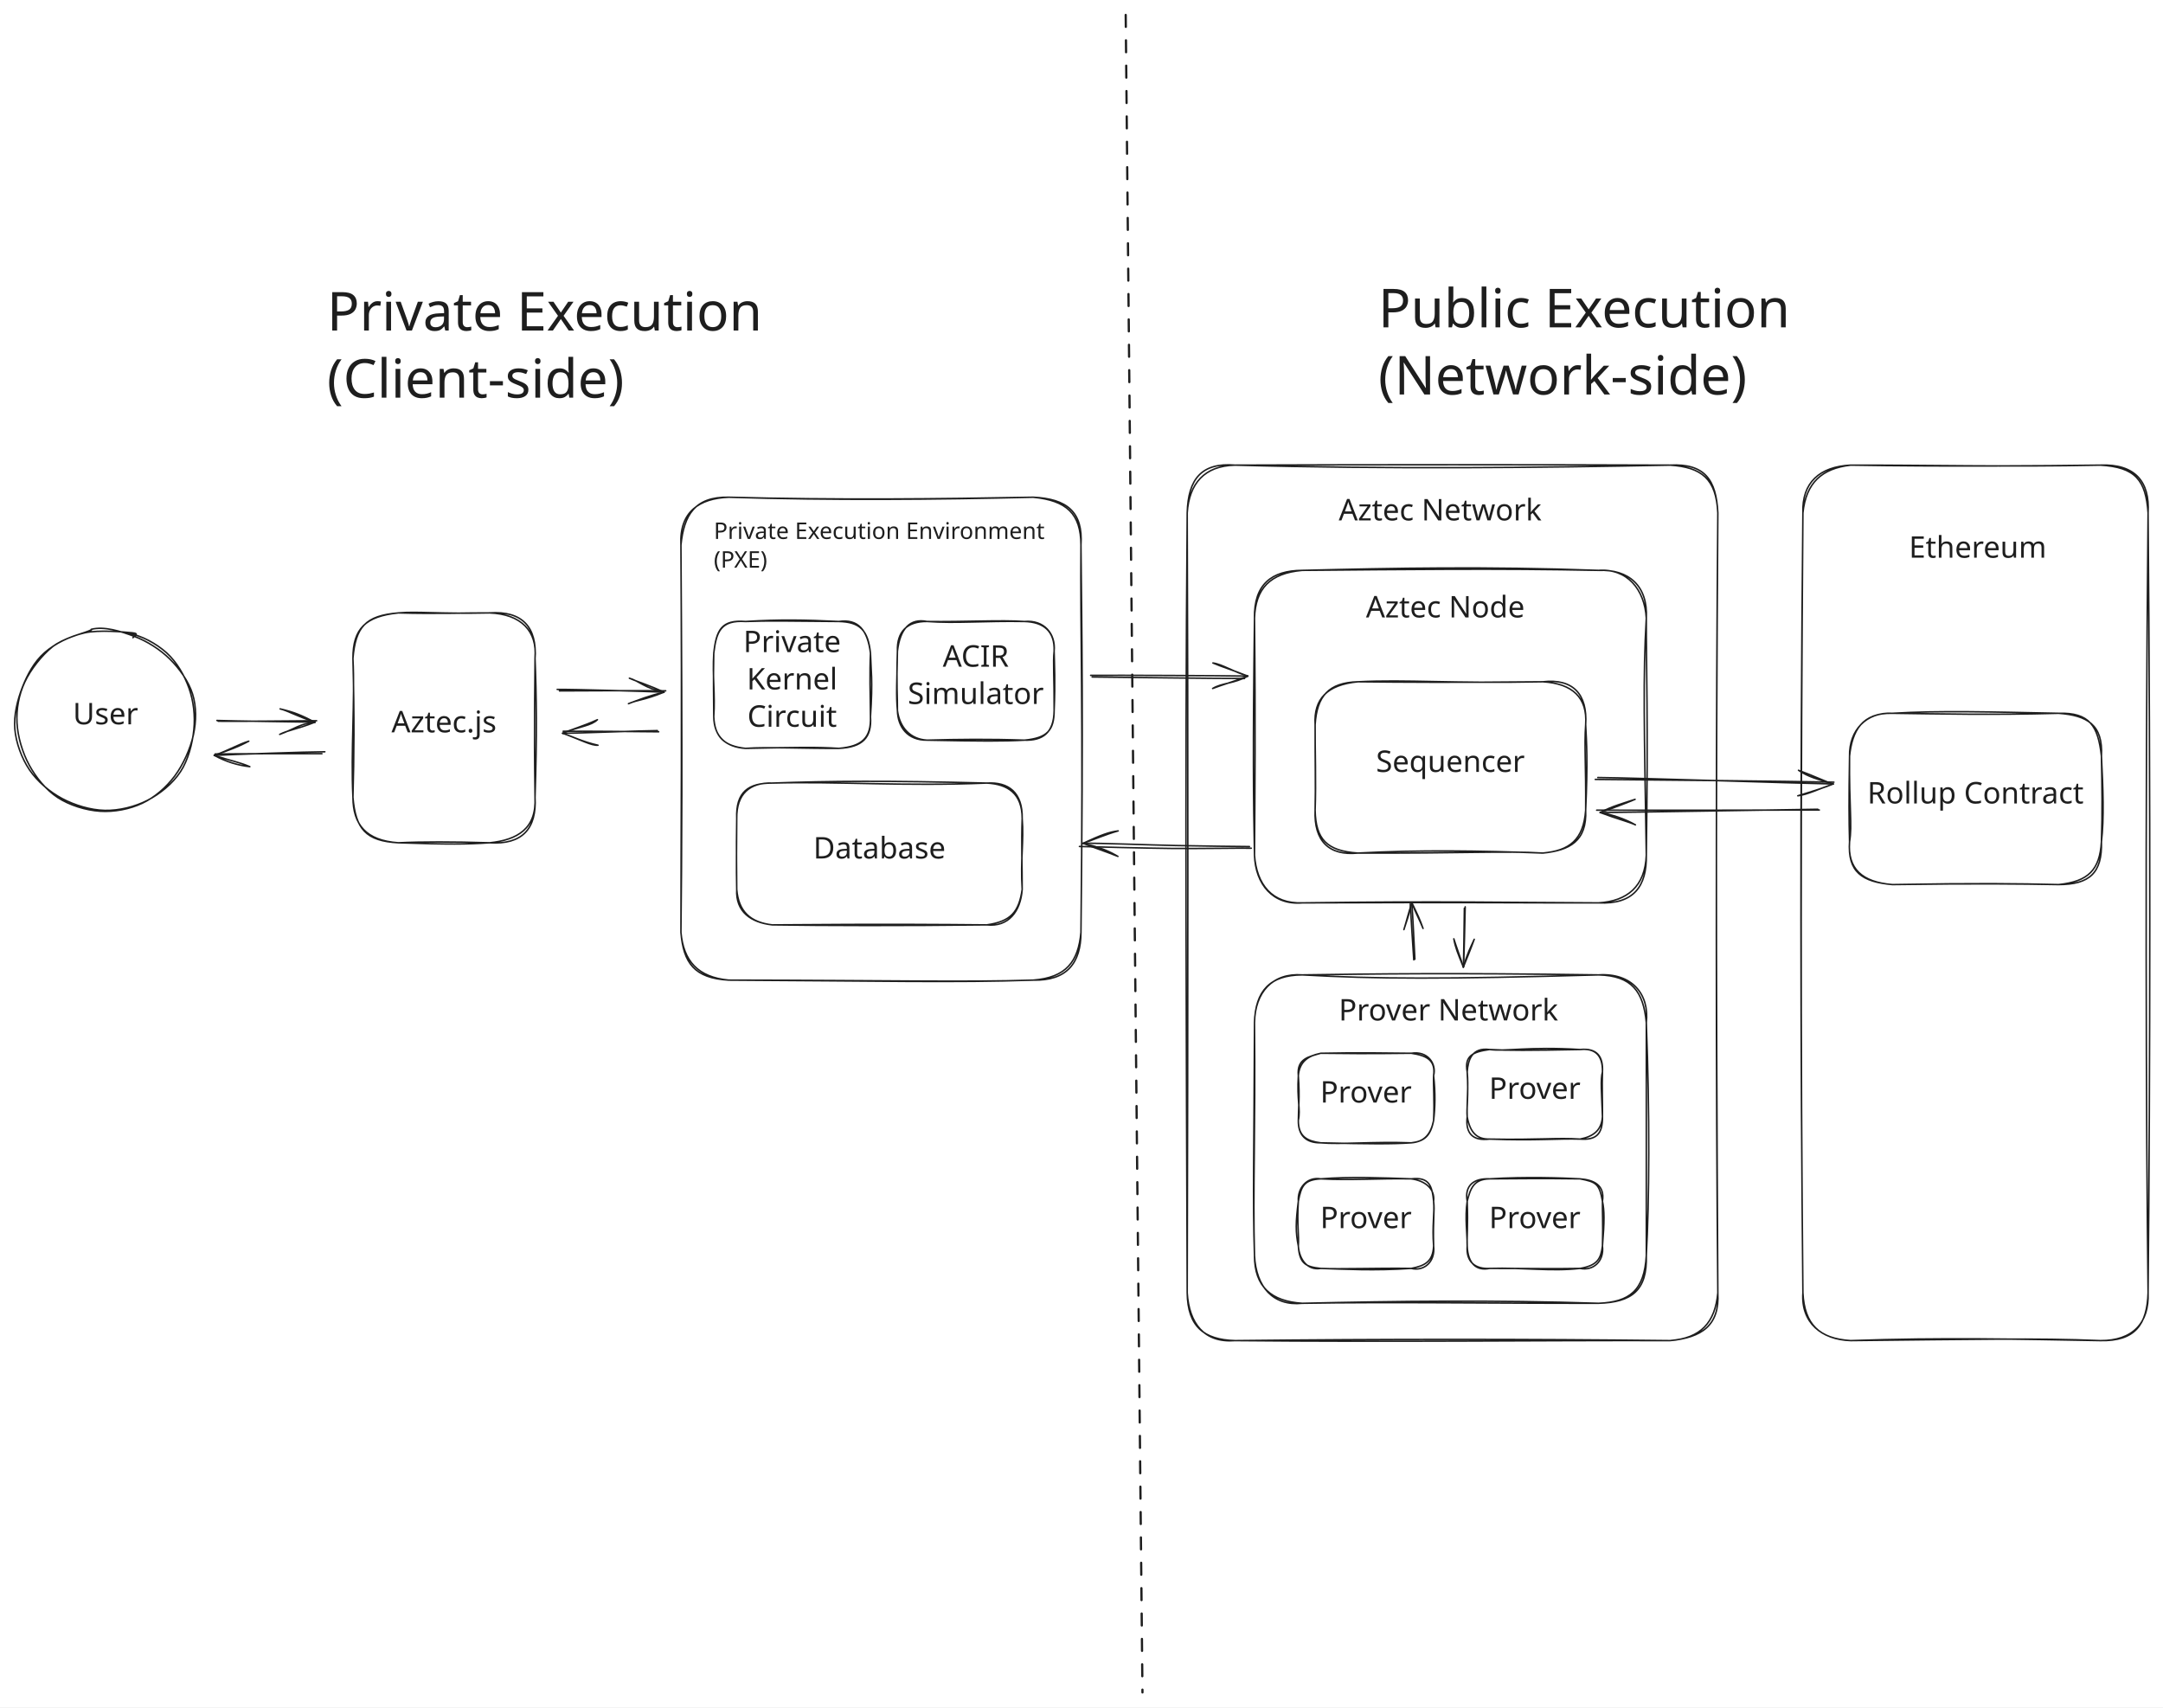
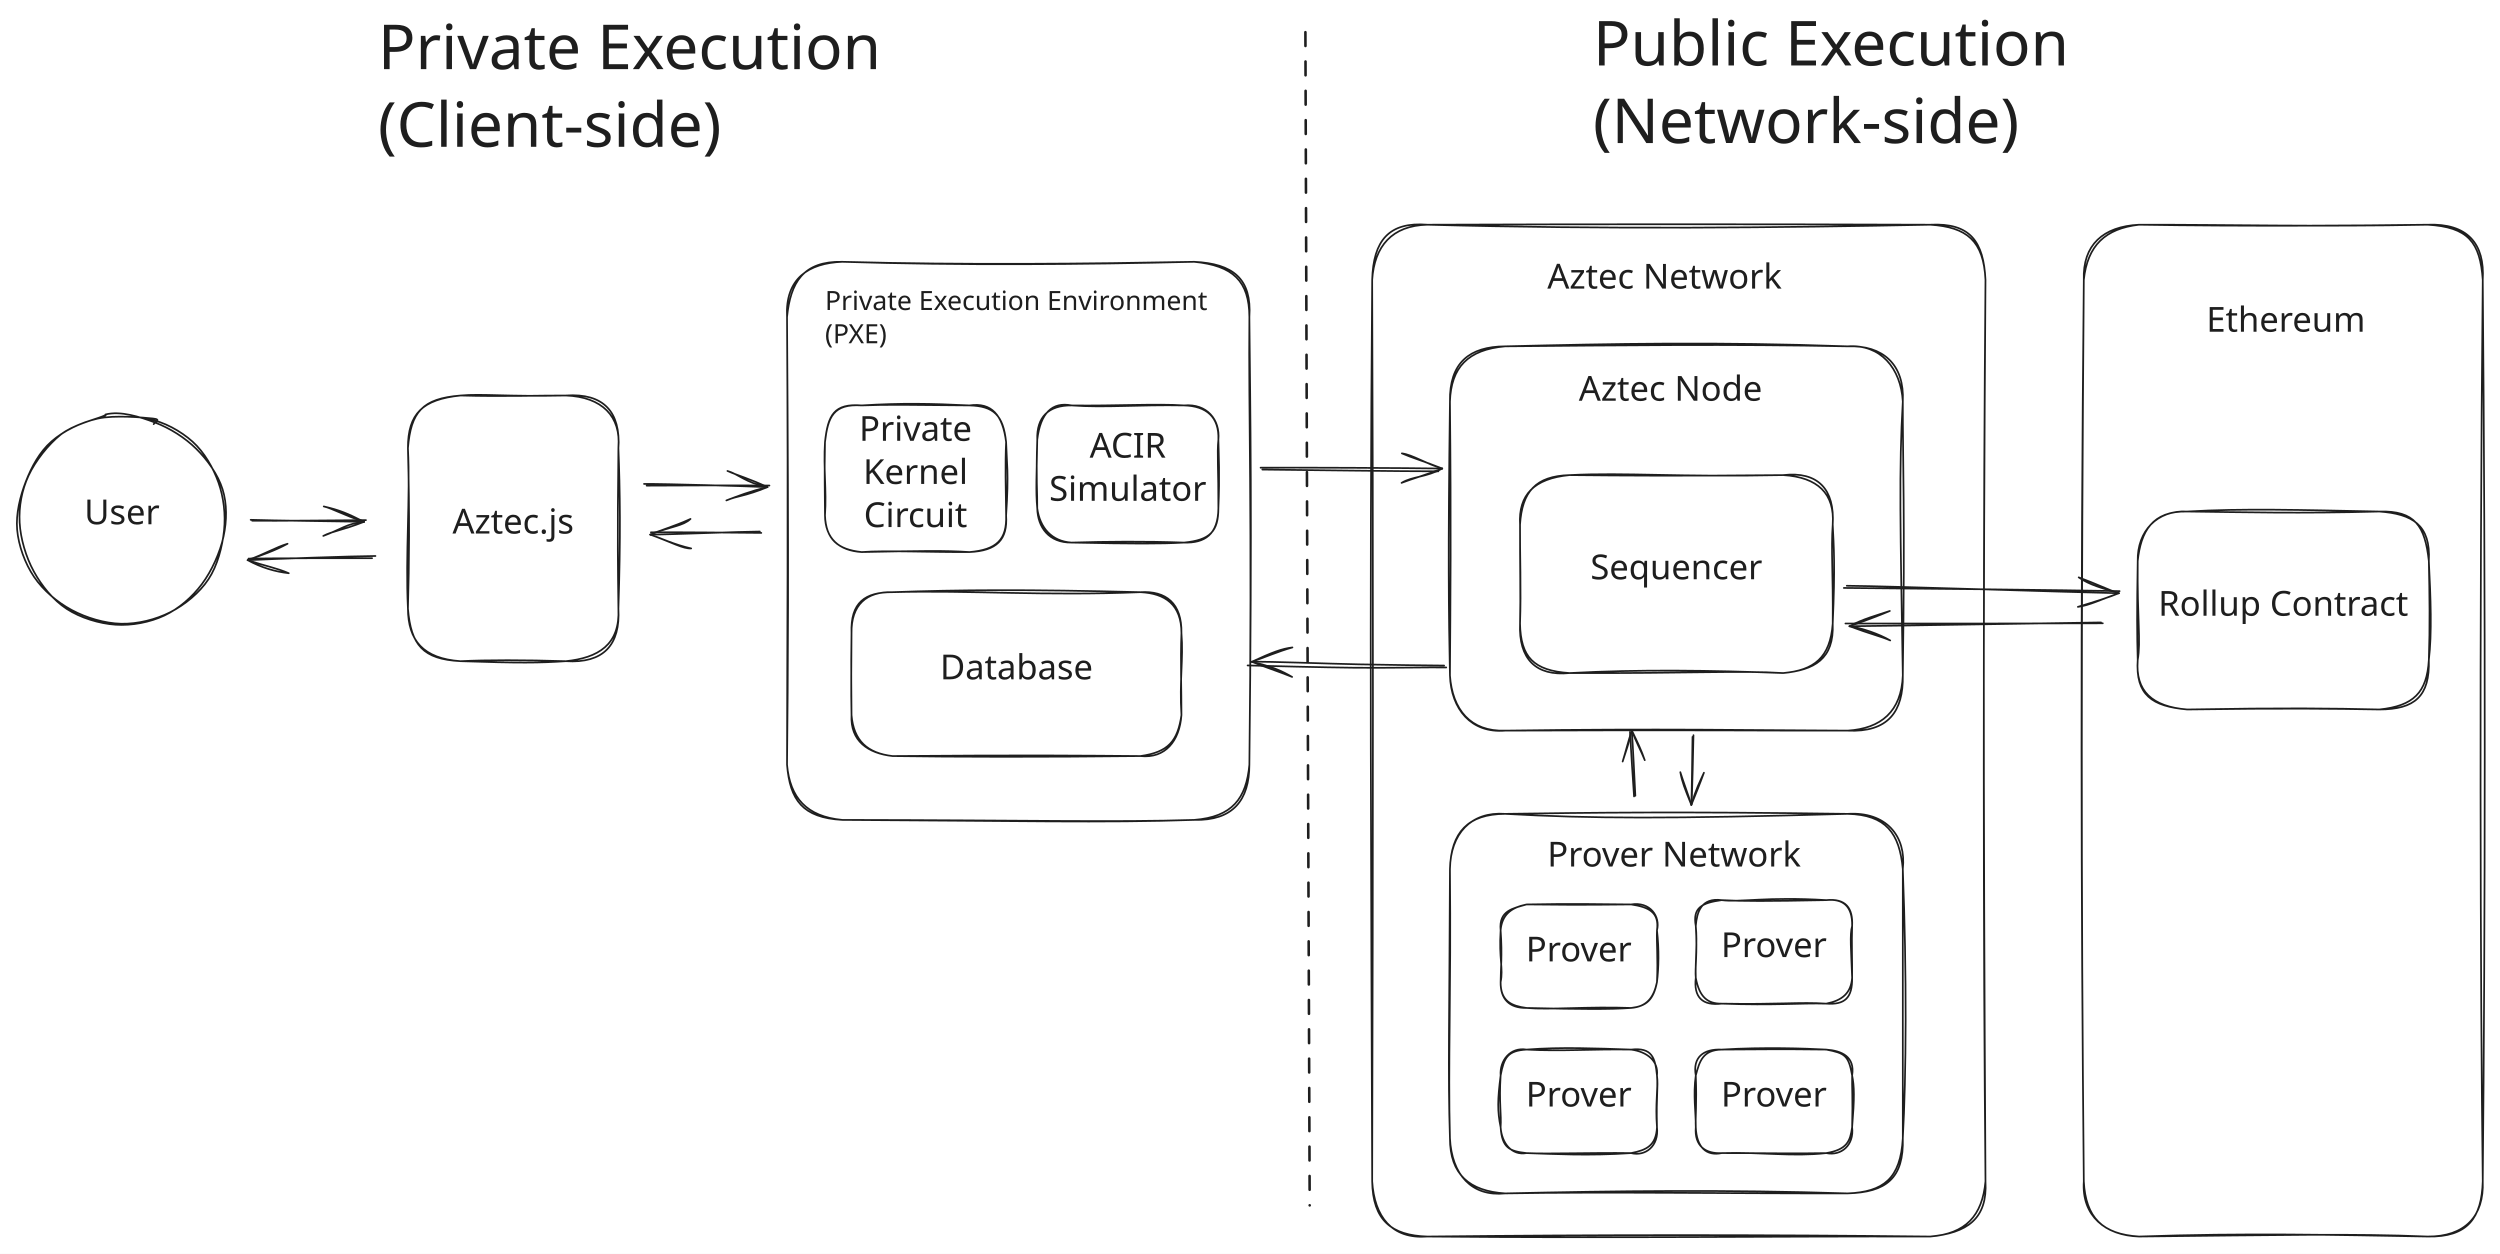
- <svg xmlns="http://www.w3.org/2000/svg" version="1.1" viewBox="0 0 1449.119 1143.786" width="2898.238" height="2287.572">
+ <svg xmlns="http://www.w3.org/2000/svg" version="1.1" viewBox="0 0 1449.119 726.754" width="2898.238" height="1453.508">
  <defs>
    <style class="style-fonts">
      @font-face {
        font-family: "Virgil";
        src: url("https://excalidraw.com/Virgil.woff2");
      }
      @font-face {
        font-family: "Cascadia";
        src: url("https://excalidraw.com/Cascadia.woff2");
      }
      @font-face {
        font-family: "Assistant";
        src: url("https://excalidraw.com/Assistant-Regular.woff2");
      }
    </style>
  </defs>
-   <rect x="0" y="0" width="1449.119" height="1143.786" fill="#ffffff" />
-   <g stroke-linecap="round" transform="translate(795.381 311.5998) rotate(0 177.75 293.25)">
+   <rect x="0" y="0" width="1449.119" height="726.754" fill="#ffffff" />
+   <g stroke-linecap="round" transform="translate(795.381 130.2542) rotate(0 177.75 293.25)">
    <path d="M32 0 C134.63 2.81, 238.83 1.72, 323.5 0 M32 0 C129.77 -0.37, 227.09 -0.35, 323.5 0 M323.5 0 C344.7 1.39, 354.42 9.25, 355.5 32 M323.5 0 C346.7 -1.19, 354.44 9.73, 355.5 32 M355.5 32 C354.28 176.27, 354.16 319.53, 355.5 554.5 M355.5 32 C354.15 225.14, 354.19 417.81, 355.5 554.5 M355.5 554.5 C353.65 574.49, 344.05 584.93, 323.5 586.5 M355.5 554.5 C356.79 576.46, 344.63 584.45, 323.5 586.5 M323.5 586.5 C228.07 585.41, 131.46 585.42, 32 586.5 M323.5 586.5 C231.35 586.29, 140.77 587.54, 32 586.5 M32 586.5 C11.35 588.14, 1.32 574.97, 0 554.5 M32 586.5 C11.17 585.91, 0.28 577.07, 0 554.5 M0 554.5 C-0.53 389.65, -1.6 223.57, 0 32 M0 554.5 C0.53 366.04, 0.62 178.08, 0 32 M0 32 C0.59 9.2, 9.68 -1.82, 32 0 M0 32 C1.3 12.29, 11.56 0.49, 32 0" stroke="#1e1e1e" stroke-width="1" fill="none" />
  </g>
-   <g transform="translate(896.8954 333.0998) rotate(0 71.77993 12.5)">
+   <g transform="translate(896.8954 151.7542) rotate(0 71.77993 12.5)">
    <text x="0" y="0" font-family="Virgil, Segoe UI Emoji" font-size="20px" fill="#1e1e1e" text-anchor="start" style="white-space: pre;" direction="ltr" dominant-baseline="text-before-edge">Aztec Network</text>
  </g>
-   <g stroke-linecap="round" transform="translate(456.1981 333.0998) rotate(0 134 161.7521)">
+   <g stroke-linecap="round" transform="translate(456.1981 151.7542) rotate(0 134 161.7521)">
    <path d="M32 0 C100.79 2.19, 171.07 1.57, 236 0 M32 0 C103.22 1.95, 174.84 1.17, 236 0 M236 0 C258.48 1.04, 269.52 9.76, 268 32 M236 0 C258.45 2.22, 267.88 11.06, 268 32 M268 32 C267.42 87.59, 269.7 143.02, 268 291.5 M268 32 C268.53 88.03, 269.66 142.79, 268 291.5 M268 291.5 C267.99 312.01, 258.56 324.04, 236 323.5 M268 291.5 C266.22 311.03, 258.16 321.8, 236 323.5 M236 323.5 C189.89 324.97, 142.36 323.67, 32 323.5 M236 323.5 C183.78 325.32, 132.61 324.01, 32 323.5 M32 323.5 C8.98 322.24, 1.64 311.99, 0 291.5 M32 323.5 C11.32 321.55, 1.72 310.64, 0 291.5 M0 291.5 C0.54 237.86, 1.05 184.16, 0 32 M0 291.5 C0.06 222.66, 0.74 153.59, 0 32 M0 32 C-1.17 9.59, 12.54 0.78, 32 0 M0 32 C2.02 12.01, 9.27 -0.46, 32 0" stroke="#1e1e1e" stroke-width="1" fill="none" />
  </g>
-   <g transform="translate(478.1981 349.0998) rotate(0 114.0138 19.25)">
+   <g transform="translate(478.1981 167.7542) rotate(0 114.0138 19.25)">
    <text x="0" y="0" font-family="Virgil, Segoe UI Emoji" font-size="15.4px" fill="#1e1e1e" text-anchor="start" style="white-space: pre;" direction="ltr" dominant-baseline="text-before-edge">Private Execution Environment</text>
    <text x="0" y="19.25" font-family="Virgil, Segoe UI Emoji" font-size="15.4px" fill="#1e1e1e" text-anchor="start" style="white-space: pre;" direction="ltr" dominant-baseline="text-before-edge">           (PXE)</text>
  </g>
-   <g stroke-linecap="round" transform="translate(10 422.131) rotate(0 60.5 60)">
+   <g stroke-linecap="round" transform="translate(10 240.7854) rotate(0 60.5 60)">
    <path d="M75.87 2.16 C84.72 3.48, 94.84 9.1, 101.63 15.22 C108.42 21.35, 113.58 30.33, 116.62 38.91 C119.66 47.5, 120.81 57.4, 119.86 66.74 C118.9 76.07, 116.07 87.03, 110.88 94.92 C105.69 102.8, 97.18 109.75, 88.73 114.06 C80.29 118.36, 69.74 120.97, 60.21 120.76 C50.68 120.55, 39.96 117.31, 31.55 112.79 C23.14 108.27, 15.02 101.38, 9.75 93.61 C4.48 85.85, 0.73 75.44, -0.07 66.23 C-0.86 57.01, 1.66 46.85, 4.98 38.32 C8.3 29.8, 12.92 21.16, 19.87 15.08 C26.81 9, 36.84 4.06, 46.63 1.85 C56.43 -0.36, 73.24 1.27, 78.65 1.8 C84.06 2.34, 79.5 4.13, 79.08 5.07 M51.12 -0.53 C59.84 -2.77, 71.01 0.8, 79.78 4.11 C88.54 7.42, 97.17 12.89, 103.71 19.34 C110.25 25.79, 116.37 34.33, 119.01 42.8 C121.66 51.28, 121.56 61.03, 119.57 70.19 C117.57 79.35, 112.76 90.11, 107.05 97.74 C101.34 105.38, 93.64 112.06, 85.3 115.99 C76.96 119.92, 66.44 121.97, 57 121.33 C47.56 120.7, 36.59 117.33, 28.69 112.18 C20.78 107.02, 14.13 98.75, 9.58 90.41 C5.03 82.07, 1.89 71.4, 1.39 62.14 C0.89 52.88, 2.62 43.34, 6.58 34.85 C10.54 26.35, 18.04 16.87, 25.15 11.17 C32.26 5.47, 44.99 2.36, 49.26 0.63 C53.53 -1.1, 50.17 -0.11, 50.76 0.78" stroke="#1e1e1e" stroke-width="1" fill="none" />
  </g>
-   <g transform="translate(48.38007 469.7046) rotate(0 22.33997 12.5)">
+   <g transform="translate(48.38007 288.359) rotate(0 22.33997 12.5)">
    <text x="22.34" y="0" font-family="Virgil, Segoe UI Emoji" font-size="20px" fill="#1e1e1e" text-anchor="middle" style="white-space: pre;" direction="ltr" dominant-baseline="text-before-edge">User</text>
  </g>
-   <g stroke-linecap="round" transform="translate(236.4528 410.5998) rotate(0 61 77)">
+   <g stroke-linecap="round" transform="translate(236.4528 229.2542) rotate(0 61 77)">
    <path d="M30.5 0 C43.43 -1.16, 56.67 0.76, 91.5 0 M30.5 0 C55.1 0.75, 78.84 -0.11, 91.5 0 M91.5 0 C113.56 -1.55, 123.37 9.66, 122 30.5 M91.5 0 C112.59 0.79, 123.65 12.15, 122 30.5 M122 30.5 C121.94 52.09, 121.23 70.45, 122 123.5 M122 30.5 C122.97 54.96, 123.36 82.08, 122 123.5 M122 123.5 C123.08 144.56, 110.22 152.09, 91.5 154 M122 123.5 C123.22 144.58, 113.42 155.41, 91.5 154 M91.5 154 C76.35 155.04, 64.47 155.13, 30.5 154 M91.5 154 C67.46 153.25, 45.76 153.24, 30.5 154 M30.5 154 C8.77 152.51, 0.08 141.86, 0 123.5 M30.5 154 C8.57 152.86, 1.78 144.71, 0 123.5 M0 123.5 C-1.53 92.47, 1.46 58.7, 0 30.5 M0 123.5 C0.76 96.37, 1.03 70.22, 0 30.5 M0 30.5 C1.77 9.52, 8.23 1.79, 30.5 0 M0 30.5 C-0.04 10.47, 8.45 2.27, 30.5 0" stroke="#1e1e1e" stroke-width="1" fill="none" />
  </g>
-   <g transform="translate(257.5828 475.0998) rotate(0 39.86996 12.5)">
+   <g transform="translate(257.5828 293.7542) rotate(0 39.86996 12.5)">
    <text x="39.87" y="0" font-family="Virgil, Segoe UI Emoji" font-size="20px" fill="#1e1e1e" text-anchor="middle" style="white-space: pre;" direction="ltr" dominant-baseline="text-before-edge">Aztec.js</text>
  </g>
  <g stroke-linecap="round">
-     <g transform="translate(145.0068 482.161) rotate(0 33.723 0.8714363)">
+     <g transform="translate(145.0068 300.8154) rotate(0 33.723 0.8714363)">
      <path d="M1.15 1.01 C12.27 1.24, 56.24 0.69, 67.12 0.67 M0.29 0.49 C11.2 0.9, 54.59 1.43, 66 1.65" stroke="#1e1e1e" stroke-width="1" fill="none" />
    </g>
-     <g transform="translate(145.0068 482.161) rotate(0 33.723 0.8714363)">
+     <g transform="translate(145.0068 300.8154) rotate(0 33.723 0.8714363)">
      <path d="M42.38 9.83 C51.93 6.35, 56.29 2.48, 66 1.65 M42.38 9.83 C47.57 7.05, 53.39 6.64, 66 1.65" stroke="#1e1e1e" stroke-width="1" fill="none" />
    </g>
-     <g transform="translate(145.0068 482.161) rotate(0 33.723 0.8714363)">
+     <g transform="translate(145.0068 300.8154) rotate(0 33.723 0.8714363)">
      <path d="M42.65 -7.27 C52 -5.08, 56.27 -3.29, 66 1.65 M42.65 -7.27 C47.64 -6.1, 53.4 -2.56, 66 1.65" stroke="#1e1e1e" stroke-width="1" fill="none" />
    </g>
  </g>
  <mask />
-   <g stroke-linecap="round" transform="translate(601.2395 416.3498) rotate(0 52.4931 39.75)">
+   <g stroke-linecap="round" transform="translate(601.2395 235.0042) rotate(0 52.4931 39.75)">
    <path d="M19.88 0 C39.45 1.43, 58.75 -0.5, 85.11 0 M19.88 0 C44.84 0.36, 69.52 -1.12, 85.11 0 M85.11 0 C98.33 -1.2, 106.12 8.26, 104.99 19.88 M85.11 0 C98.06 0.36, 105.49 6.67, 104.99 19.88 M104.99 19.88 C105.17 28.38, 105.84 40.54, 104.99 59.63 M104.99 19.88 C104.14 27.6, 105.08 37.47, 104.99 59.63 M104.99 59.63 C104.98 73.03, 100.22 78.03, 85.11 79.5 M104.99 59.63 C104.84 74.89, 97 79.89, 85.11 79.5 M85.11 79.5 C70.46 80.3, 57.04 80.24, 19.88 79.5 M85.11 79.5 C62.17 78.67, 40.16 78.9, 19.88 79.5 M19.88 79.5 C8.49 78.84, 1.5 70.9, 0 59.63 M19.88 79.5 C6.84 79.67, 0.25 70.78, 0 59.63 M0 59.63 C-0.95 49.86, -0.35 40.08, 0 19.88 M0 59.63 C0.14 51.41, -0.78 42.14, 0 19.88 M0 19.88 C-0.46 6.73, 6.54 -0.13, 19.88 0 M0 19.88 C1.82 4.53, 8.58 -2.26, 19.88 0" stroke="#1e1e1e" stroke-width="1" fill="none" />
  </g>
-   <g transform="translate(608.6626 431.0998) rotate(0 45.06995 25)">
+   <g transform="translate(608.6626 249.7542) rotate(0 45.06995 25)">
    <text x="45.07" y="0" font-family="Virgil, Segoe UI Emoji" font-size="20px" fill="#1e1e1e" text-anchor="middle" style="white-space: pre;" direction="ltr" dominant-baseline="text-before-edge">ACIR </text>
    <text x="45.07" y="25" font-family="Virgil, Segoe UI Emoji" font-size="20px" fill="#1e1e1e" text-anchor="middle" style="white-space: pre;" direction="ltr" dominant-baseline="text-before-edge">Simulator</text>
  </g>
-   <g stroke-linecap="round" transform="translate(840.4553 382.0998) rotate(0 131.25 111.375)">
+   <g stroke-linecap="round" transform="translate(840.4553 200.7542) rotate(0 131.25 111.375)">
    <path d="M32 0 C98.2 -0.56, 162.83 -1.38, 230.5 0 M32 0 C94.63 -1.54, 155.04 -2.72, 230.5 0 M230.5 0 C250.91 -0.83, 263.65 10.54, 262.5 32 M230.5 0 C249.55 -1.4, 261.38 12.65, 262.5 32 M262.5 32 C260.2 70.85, 261.1 105.95, 262.5 190.75 M262.5 32 C262.43 64.54, 263.86 98.43, 262.5 190.75 M262.5 190.75 C261.72 211.69, 249.85 221.57, 230.5 222.75 M262.5 190.75 C262.93 211.65, 254 223.92, 230.5 222.75 M230.5 222.75 C174.04 222.56, 122.46 221.46, 32 222.75 M230.5 222.75 C187.17 222.88, 142.18 222.27, 32 222.75 M32 222.75 C11.96 223.46, 1.4 210.58, 0 190.75 M32 222.75 C12.29 224.42, 0.62 210.28, 0 190.75 M0 190.75 C0.29 148.49, 0.76 104.01, 0 32 M0 190.75 C-0.73 155.15, -1.15 120.64, 0 32 M0 32 C-0.4 9.48, 11.29 0.11, 32 0 M0 32 C0.7 12.16, 10.39 1.92, 32 0" stroke="#1e1e1e" stroke-width="1" fill="none" />
  </g>
-   <g transform="translate(915.1453 398.0998) rotate(0 56.55994 12.5)">
+   <g transform="translate(915.1453 216.7542) rotate(0 56.55994 12.5)">
    <text x="0" y="0" font-family="Virgil, Segoe UI Emoji" font-size="20px" fill="#1e1e1e" text-anchor="start" style="white-space: pre;" direction="ltr" dominant-baseline="text-before-edge">Aztec Node</text>
  </g>
-   <g stroke-linecap="round" transform="translate(881.0803 456.7332) rotate(0 90.625 57.375)">
+   <g stroke-linecap="round" transform="translate(881.0803 275.3876) rotate(0 90.625 57.375)">
    <path d="M28.69 0 C61.44 -1.66, 90.92 1.28, 152.56 0 M28.69 0 C60.23 0.33, 93 0.57, 152.56 0 M152.56 0 C172.48 1.21, 182.54 10.64, 181.25 28.69 M152.56 0 C172.61 -2.29, 182.55 8.12, 181.25 28.69 M181.25 28.69 C180.22 43.47, 181.49 55.6, 181.25 86.06 M181.25 28.69 C181.87 40.75, 182.75 53.08, 181.25 86.06 M181.25 86.06 C182.18 106.82, 170.49 112.96, 152.56 114.75 M181.25 86.06 C179.79 105.84, 170.45 113.15, 152.56 114.75 M152.56 114.75 C127.42 113.18, 98.83 115.03, 28.69 114.75 M152.56 114.75 C110.87 113.16, 69.56 112.54, 28.69 114.75 M28.69 114.75 C7.79 113.36, 0.41 105.48, 0 86.06 M28.69 114.75 C9.16 116.71, -0.88 106.62, 0 86.06 M0 86.06 C0.72 67.19, -0.11 44.71, 0 28.69 M0 86.06 C0.41 69.75, -0.09 51.47, 0 28.69 M0 28.69 C-1.03 11.45, 8.12 1.98, 28.69 0 M0 28.69 C1.22 9.67, 8.94 0.55, 28.69 0" stroke="#1e1e1e" stroke-width="1" fill="none" />
  </g>
-   <g transform="translate(924.0853 501.6082) rotate(0 47.61995 12.5)">
+   <g transform="translate(924.0853 320.2626) rotate(0 47.61995 12.5)">
    <text x="47.62" y="0" font-family="Virgil, Segoe UI Emoji" font-size="20px" fill="#1e1e1e" text-anchor="middle" style="white-space: pre;" direction="ltr" dominant-baseline="text-before-edge">Sequencer</text>
  </g>
-   <g stroke-linecap="round" transform="translate(1207.869 311.5998) rotate(0 115.625 293.25)">
+   <g stroke-linecap="round" transform="translate(1207.869 130.2542) rotate(0 115.625 293.25)">
    <path d="M32 0 C93.05 1, 158.13 0.55, 199.25 0 M32 0 C82.92 -0.11, 135.43 1.31, 199.25 0 M199.25 0 C222.32 -0.94, 232.59 10.93, 231.25 32 M199.25 0 C222.81 1.35, 229.71 10.09, 231.25 32 M231.25 32 C229.24 237.03, 229.88 442.96, 231.25 554.5 M231.25 32 C232.87 218.97, 232.7 404.86, 231.25 554.5 M231.25 554.5 C232.12 574.63, 220.91 586.68, 199.25 586.5 M231.25 554.5 C230.58 575.64, 222.72 587.01, 199.25 586.5 M199.25 586.5 C145.35 585.54, 93.37 584.32, 32 586.5 M199.25 586.5 C156.3 584.69, 114.41 585.66, 32 586.5 M32 586.5 C10.81 585.16, 1.09 575.58, 0 554.5 M32 586.5 C12.59 585.9, -1.38 574.61, 0 554.5 M0 554.5 C-1.61 389.67, -1.47 224.54, 0 32 M0 554.5 C-1.61 390.51, -1.9 226.61, 0 32 M0 32 C-0.75 11.62, 11.27 1.02, 32 0 M0 32 C2.12 11.91, 12.58 2.25, 32 0" stroke="#1e1e1e" stroke-width="1" fill="none" />
  </g>
-   <g transform="translate(1278.914 358.0998) rotate(0 44.57995 12.5)">
+   <g transform="translate(1278.914 176.7542) rotate(0 44.57995 12.5)">
    <text x="0" y="0" font-family="Virgil, Segoe UI Emoji" font-size="20px" fill="#1e1e1e" text-anchor="start" style="white-space: pre;" direction="ltr" dominant-baseline="text-before-edge">Ethereum</text>
  </g>
-   <g stroke-linecap="round" transform="translate(1239.119 477.8498) rotate(0 84.375 57.375)">
+   <g stroke-linecap="round" transform="translate(1239.119 296.5042) rotate(0 84.375 57.375)">
    <path d="M28.69 0 C60.99 -1.92, 94.36 -0.9, 140.06 0 M28.69 0 C60.56 0.39, 94.53 1.25, 140.06 0 M140.06 0 C159.11 1.4, 169.98 7.64, 168.75 28.69 M140.06 0 C160.84 -0.6, 166.5 8.4, 168.75 28.69 M168.75 28.69 C169.87 50.01, 170.61 71.01, 168.75 86.06 M168.75 28.69 C169.15 48.07, 169.42 66.65, 168.75 86.06 M168.75 86.06 C169.38 107.04, 160.73 114.71, 140.06 114.75 M168.75 86.06 C167.61 105, 159.91 112.68, 140.06 114.75 M140.06 114.75 C113.65 114.29, 85.2 113.93, 28.69 114.75 M140.06 114.75 C112.15 114.07, 85.62 113.73, 28.69 114.75 M28.69 114.75 C8.29 112.95, -1.37 106.35, 0 86.06 M28.69 114.75 C8.34 113.1, -1.44 104.11, 0 86.06 M0 86.06 C1.94 74.93, -0.34 63.38, 0 28.69 M0 86.06 C-0.42 71.48, -0.5 58.34, 0 28.69 M0 28.69 C-0.37 11.28, 11.36 -0.98, 28.69 0 M0 28.69 C1.79 11.76, 8.25 -0.46, 28.69 0" stroke="#1e1e1e" stroke-width="1" fill="none" />
  </g>
-   <g transform="translate(1246.364 522.7248) rotate(0 77.12991 12.5)">
+   <g transform="translate(1246.364 341.3792) rotate(0 77.12991 12.5)">
    <text x="77.13" y="0" font-family="Virgil, Segoe UI Emoji" font-size="20px" fill="#1e1e1e" text-anchor="middle" style="white-space: pre;" direction="ltr" dominant-baseline="text-before-edge">Rollup Contract</text>
  </g>
  <g stroke-linecap="round">
-     <g transform="translate(1069.703 522.5746) rotate(0 79.01927 1.012593)">
+     <g transform="translate(1069.703 341.229) rotate(0 79.01927 1.012593)">
      <path d="M-0.93 -0.43 C25.54 -0.28, 132.41 0.83, 158.93 1.42 M0.78 -1.7 C27.16 -1.45, 132.33 2.13, 158.46 2.63" stroke="#1e1e1e" stroke-width="1" fill="none" />
    </g>
-     <g transform="translate(1069.703 522.5746) rotate(0 79.01927 1.012593)">
+     <g transform="translate(1069.703 341.229) rotate(0 79.01927 1.012593)">
      <path d="M134.74 10.54 C141.33 9.77, 148.37 6.11, 158.46 2.63 M134.74 10.54 C144.84 7.48, 153.18 4.87, 158.46 2.63" stroke="#1e1e1e" stroke-width="1" fill="none" />
    </g>
-     <g transform="translate(1069.703 522.5746) rotate(0 79.01927 1.012593)">
+     <g transform="translate(1069.703 341.229) rotate(0 79.01927 1.012593)">
      <path d="M135.21 -6.56 C141.72 -2.04, 148.62 -0.4, 158.46 2.63 M135.21 -6.56 C145.05 -2.99, 153.22 1.02, 158.46 2.63" stroke="#1e1e1e" stroke-width="1" fill="none" />
    </g>
  </g>
  <mask />
-   <g stroke-linecap="round" transform="translate(840.4553 653.0998) rotate(0 131.25 110)">
+   <g stroke-linecap="round" transform="translate(840.4553 471.7542) rotate(0 131.25 110)">
    <path d="M32 0 C81.35 2.79, 127.25 2.92, 230.5 0 M32 0 C80.72 -0.66, 130.67 -1.44, 230.5 0 M230.5 0 C252.84 0.54, 260.58 11.24, 262.5 32 M230.5 0 C252.86 -1.44, 264.7 12.95, 262.5 32 M262.5 32 C262.55 66.45, 262.54 99.6, 262.5 188 M262.5 32 C264.87 92.66, 264.53 152.45, 262.5 188 M262.5 188 C263.23 211.33, 252.87 219.34, 230.5 220 M262.5 188 C261.2 211.5, 251.24 219.17, 230.5 220 M230.5 220 C161.41 220.1, 90.67 218.99, 32 220 M230.5 220 C161.64 217.74, 94.76 218.52, 32 220 M32 220 C12.61 222, 1.07 209.25, 0 188 M32 220 C11.39 218.69, -0.03 209.08, 0 188 M0 188 C-1.16 144.88, 0.74 103.85, 0 32 M0 188 C-1.25 151.51, -0.27 115.92, 0 32 M0 32 C0.63 10.6, 10.37 0.13, 32 0 M0 32 C0.35 11.55, 12.16 -1.46, 32 0" stroke="#1e1e1e" stroke-width="1" fill="none" />
  </g>
-   <g transform="translate(896.8954 668.1082) rotate(0 74.80992 12.5)">
+   <g transform="translate(896.8954 486.7626) rotate(0 74.80992 12.5)">
    <text x="0" y="0" font-family="Virgil, Segoe UI Emoji" font-size="20px" fill="#1e1e1e" text-anchor="start" style="white-space: pre;" direction="ltr" dominant-baseline="text-before-edge">Prover Network</text>
  </g>
-   <g stroke-linecap="round" transform="translate(869.8328 705.604) rotate(0 45.3125 30)">
+   <g stroke-linecap="round" transform="translate(869.8328 524.2584) rotate(0 45.3125 30)">
    <path d="M15 0 C31.36 0.18, 45.27 0.37, 75.63 0 M15 0 C39.15 -0.55, 63.16 -0.12, 75.63 0 M75.63 0 C85.64 1.51, 92.12 4.37, 90.63 15 M75.63 0 C86.66 -1.81, 92.73 6.96, 90.63 15 M90.63 15 C91.92 26.26, 91.63 36.95, 90.63 45 M90.63 15 C90.31 22.3, 91.26 30.68, 90.63 45 M90.63 45 C88.78 54, 84.68 59.29, 75.63 60 M90.63 45 C88.61 55.45, 84.39 59, 75.63 60 M75.63 60 C50.65 59.06, 28.1 61.22, 15 60 M75.63 60 C62.82 60.87, 48.18 60.78, 15 60 M15 60 C4.89 60.11, -0.16 54.79, 0 45 M15 60 C6.3 58.84, -0.05 56.14, 0 45 M0 45 C1.69 37.01, -1.09 31.75, 0 15 M0 45 C-0.01 37.36, 1.09 29.95, 0 15 M0 15 C0.72 6.3, 5.72 1.87, 15 0 M0 15 C-1.2 3.44, 7.28 2.28, 15 0" stroke="#1e1e1e" stroke-width="1" fill="none" />
  </g>
-   <g transform="translate(883.6954 723.104) rotate(0 31.44997 12.5)">
-     <text x="31.45" y="0" font-family="Virgil, Segoe UI Emoji" font-size="20px" fill="#1e1e1e" text-anchor="middle" style="white-space: pre;" direction="ltr" dominant-baseline="text-before-edge">Prover</text>
-   </g>
-   <g stroke-linecap="round" transform="translate(982.9527 703.0998) rotate(0 45.3125 30)">
+   <g transform="translate(883.6954 541.7584) rotate(0 31.44997 12.5)">
+     <text x="31.45" y="0" font-family="Virgil, Segoe UI Emoji" font-size="20px" fill="#1e1e1e" text-anchor="middle" style="white-space: pre;" direction="ltr" dominant-baseline="text-before-edge">Prover</text>
+   </g>
+   <g stroke-linecap="round" transform="translate(982.9527 521.7542) rotate(0 45.3125 30)">
    <path d="M15 0 C25.76 1.44, 41.27 -2.14, 75.63 0 M15 0 C27.43 0.68, 41.08 0.69, 75.63 0 M75.63 0 C85.04 -0.96, 90.89 3.14, 90.63 15 M75.63 0 C86.99 -1.14, 91.19 4.62, 90.63 15 M90.63 15 C89.15 19.8, 90.08 29.4, 90.63 45 M90.63 15 C90.28 25.05, 90.74 34.99, 90.63 45 M90.63 45 C90.81 56.69, 86.45 60.77, 75.63 60 M90.63 45 C90 53.72, 85.08 58.16, 75.63 60 M75.63 60 C60.35 58.94, 48 60.62, 15 60 M75.63 60 C60.83 59.54, 46.03 61.18, 15 60 M15 60 C3.79 61.38, -1.32 56.28, 0 45 M15 60 C6.96 60.11, 2.07 56.32, 0 45 M0 45 C-0.57 39.33, 1.06 31.48, 0 15 M0 45 C-0.35 35.4, 1 24.68, 0 15 M0 15 C0.65 6.85, 3.18 -1.55, 15 0 M0 15 C-1.96 4.25, 3.65 1.6, 15 0" stroke="#1e1e1e" stroke-width="1" fill="none" />
  </g>
-   <g transform="translate(996.8153 720.5998) rotate(0 31.44997 12.5)">
-     <text x="31.45" y="0" font-family="Virgil, Segoe UI Emoji" font-size="20px" fill="#1e1e1e" text-anchor="middle" style="white-space: pre;" direction="ltr" dominant-baseline="text-before-edge">Prover</text>
-   </g>
-   <g stroke-linecap="round" transform="translate(869.8328 789.7332) rotate(0 45.3125 30)">
+   <g transform="translate(996.8153 539.2542) rotate(0 31.44997 12.5)">
+     <text x="31.45" y="0" font-family="Virgil, Segoe UI Emoji" font-size="20px" fill="#1e1e1e" text-anchor="middle" style="white-space: pre;" direction="ltr" dominant-baseline="text-before-edge">Prover</text>
+   </g>
+   <g stroke-linecap="round" transform="translate(869.8328 608.3876) rotate(0 45.3125 30)">
    <path d="M15 0 C34.92 -1.57, 55.5 -0.7, 75.63 0 M15 0 C35 1.13, 53.59 -0.4, 75.63 0 M75.63 0 C84.99 1.24, 91.62 6.72, 90.63 15 M75.63 0 C87.78 -1.38, 89.6 4.66, 90.63 15 M90.63 15 C91.48 21.77, 90.11 25.89, 90.63 45 M90.63 15 C91.38 23.34, 89.53 31.04, 90.63 45 M90.63 45 C90.13 55.59, 84.66 58.26, 75.63 60 M90.63 45 C91.9 56.06, 83.79 62.08, 75.63 60 M75.63 60 C51.03 61.69, 30.78 60.52, 15 60 M75.63 60 C52.93 59.65, 28.19 60.63, 15 60 M15 60 C6.34 61.53, 0.62 54.18, 0 45 M15 60 C5.13 58.91, 0.77 57.03, 0 45 M0 45 C-1.92 35.78, -1.8 29, 0 15 M0 45 C0.56 37.72, -1 30.92, 0 15 M0 15 C1.98 4.44, 4.15 0.65, 15 0 M0 15 C-0.67 6.45, 5.53 -1.56, 15 0" stroke="#1e1e1e" stroke-width="1" fill="none" />
  </g>
-   <g transform="translate(883.6954 807.2332) rotate(0 31.44997 12.5)">
-     <text x="31.45" y="0" font-family="Virgil, Segoe UI Emoji" font-size="20px" fill="#1e1e1e" text-anchor="middle" style="white-space: pre;" direction="ltr" dominant-baseline="text-before-edge">Prover</text>
-   </g>
-   <g stroke-linecap="round" transform="translate(982.9527 789.7332) rotate(0 45.3125 30)">
+   <g transform="translate(883.6954 625.8876) rotate(0 31.44997 12.5)">
+     <text x="31.45" y="0" font-family="Virgil, Segoe UI Emoji" font-size="20px" fill="#1e1e1e" text-anchor="middle" style="white-space: pre;" direction="ltr" dominant-baseline="text-before-edge">Prover</text>
+   </g>
+   <g stroke-linecap="round" transform="translate(982.9527 608.3876) rotate(0 45.3125 30)">
    <path d="M15 0 C39.51 -1.53, 63.64 -0.65, 75.63 0 M15 0 C33.1 -0.09, 49.27 -0.35, 75.63 0 M75.63 0 C84.68 0.67, 92.39 4.12, 90.63 15 M75.63 0 C86.37 2.12, 88.53 3.22, 90.63 15 M90.63 15 C91.92 21.25, 92.06 27.8, 90.63 45 M90.63 15 C90.46 21.19, 91.06 27.94, 90.63 45 M90.63 45 C91.89 55.46, 84.27 61.8, 75.63 60 M90.63 45 C89.49 53.13, 87.72 57.96, 75.63 60 M75.63 60 C56.02 62.25, 38.4 59.29, 15 60 M75.63 60 C57.47 60.37, 42 59.97, 15 60 M15 60 C5.76 60.51, -0.91 55.96, 0 45 M15 60 C6.18 61.85, 0.48 56.77, 0 45 M0 45 C0.1 36.67, -1.64 26.29, 0 15 M0 45 C-0.32 38.88, 0.69 31.7, 0 15 M0 15 C-1.9 4.51, 4.4 -0.5, 15 0 M0 15 C2.2 6.69, 4.1 0.25, 15 0" stroke="#1e1e1e" stroke-width="1" fill="none" />
  </g>
-   <g transform="translate(996.8153 807.2332) rotate(0 31.44997 12.5)">
-     <text x="31.45" y="0" font-family="Virgil, Segoe UI Emoji" font-size="20px" fill="#1e1e1e" text-anchor="middle" style="white-space: pre;" direction="ltr" dominant-baseline="text-before-edge">Prover</text>
-   </g>
-   <g stroke-linecap="round" transform="translate(493.5816 524.5998) rotate(0 95.6181 47.49579)">
+   <g transform="translate(996.8153 625.8876) rotate(0 31.44997 12.5)">
+     <text x="31.45" y="0" font-family="Virgil, Segoe UI Emoji" font-size="20px" fill="#1e1e1e" text-anchor="middle" style="white-space: pre;" direction="ltr" dominant-baseline="text-before-edge">Prover</text>
+   </g>
+   <g stroke-linecap="round" transform="translate(493.5816 343.2542) rotate(0 95.6181 47.49579)">
    <path d="M23.75 0 C68.16 -1.22, 111.75 2.31, 167.49 0 M23.75 0 C61.93 -1.41, 101.83 -1.7, 167.49 0 M167.49 0 C181.76 0.7, 191.22 7.13, 191.24 23.75 M167.49 0 C182.24 -0.9, 191.59 6.38, 191.24 23.75 M191.24 23.75 C192.52 38.66, 189.95 51.56, 191.24 71.24 M191.24 23.75 C190.59 39.6, 191.3 56.89, 191.24 71.24 M191.24 71.24 C190.18 86.31, 181.82 96.54, 167.49 94.99 M191.24 71.24 C189.02 86.29, 183.72 92.71, 167.49 94.99 M167.49 94.99 C110.89 95.64, 59.58 95.53, 23.75 94.99 M167.49 94.99 C136.48 94.74, 103.9 94.34, 23.75 94.99 M23.75 94.99 C9.33 93.33, 1.24 86.18, 0 71.24 M23.75 94.99 C9.53 93.42, -0.82 86.23, 0 71.24 M0 71.24 C-0.35 56.27, -0.07 42.64, 0 23.75 M0 71.24 C0.01 59.89, -0.38 46.75, 0 23.75 M0 23.75 C-0.25 7.26, 8.78 -0.51, 23.75 0 M0 23.75 C-0.71 5.8, 7.92 -0.06, 23.75 0" stroke="#1e1e1e" stroke-width="1" fill="none" />
  </g>
-   <g transform="translate(539.7598 559.5956) rotate(0 49.43994 12.5)">
+   <g transform="translate(539.7598 378.25) rotate(0 49.43994 12.5)">
    <text x="49.44" y="0" font-family="Virgil, Segoe UI Emoji" font-size="20px" fill="#1e1e1e" text-anchor="middle" style="white-space: pre;" direction="ltr" dominant-baseline="text-before-edge">Database</text>
  </g>
-   <g stroke-linecap="round" transform="translate(478.1981 416.3498) rotate(0 52.4931 42.5)">
+   <g stroke-linecap="round" transform="translate(478.1981 235.0042) rotate(0 52.4931 42.5)">
    <path d="M21.25 0 C44.24 -1.44, 61.53 -1.09, 83.74 0 M21.25 0 C35.71 -0.59, 51.96 -0.28, 83.74 0 M83.74 0 C97.68 0.36, 103.36 5.53, 104.99 21.25 M83.74 0 C96.63 -1.9, 103.03 5.52, 104.99 21.25 M104.99 21.25 C105.29 32.28, 106.69 39.13, 104.99 63.75 M104.99 21.25 C104.39 33.77, 104.75 48.4, 104.99 63.75 M104.99 63.75 C105.47 77.78, 99.58 83.66, 83.74 85 M104.99 63.75 C105.99 77.85, 99.63 84.31, 83.74 85 M83.74 85 C61.77 85.17, 35.78 83.92, 21.25 85 M83.74 85 C69.26 84.04, 56.11 84.28, 21.25 85 M21.25 85 C7.25 83.5, 0.57 77.64, 0 63.75 M21.25 85 C8.31 84.21, 0.12 77.29, 0 63.75 M0 63.75 C1.04 49.08, -0.97 36.59, 0 21.25 M0 63.75 C-0.02 52.61, -0.41 40.39, 0 21.25 M0 21.25 C1.69 5.55, 5.17 -1.27, 21.25 0 M0 21.25 C1.71 6.6, 4.86 -1.07, 21.25 0" stroke="#1e1e1e" stroke-width="1" fill="none" />
  </g>
-   <g transform="translate(489.5712 421.3498) rotate(0 41.11995 37.5)">
+   <g transform="translate(489.5712 240.0042) rotate(0 41.11995 37.5)">
    <text x="41.12" y="0" font-family="Virgil, Segoe UI Emoji" font-size="20px" fill="#1e1e1e" text-anchor="middle" style="white-space: pre;" direction="ltr" dominant-baseline="text-before-edge">Private </text>
    <text x="41.12" y="25" font-family="Virgil, Segoe UI Emoji" font-size="20px" fill="#1e1e1e" text-anchor="middle" style="white-space: pre;" direction="ltr" dominant-baseline="text-before-edge">Kernel </text>
    <text x="41.12" y="50" font-family="Virgil, Segoe UI Emoji" font-size="20px" fill="#1e1e1e" text-anchor="middle" style="white-space: pre;" direction="ltr" dominant-baseline="text-before-edge">Circuit</text>
  </g>
  <g stroke-linecap="round">
-     <g transform="translate(216.1573 505.3934) rotate(0 -36.48817 0.4501988)">
+     <g transform="translate(216.1573 324.0478) rotate(0 -36.48817 0.4501988)">
      <path d="M-0.48 -0.48 C-12.48 -0.53, -60.15 -0.48, -72.11 -0.27 M1.47 -1.77 C-10.6 -1.74, -60.26 0.02, -72.6 0.66" stroke="#1e1e1e" stroke-width="1" fill="none" />
    </g>
-     <g transform="translate(216.1573 505.3934) rotate(0 -36.48817 0.4501988)">
+     <g transform="translate(216.1573 324.0478) rotate(0 -36.48817 0.4501988)">
      <path d="M-49.48 -8.86 C-57.02 -4.73, -64.91 -2.12, -72.6 0.66 M-49.48 -8.86 C-56.23 -6.87, -62.51 -2.97, -72.6 0.66" stroke="#1e1e1e" stroke-width="1" fill="none" />
    </g>
-     <g transform="translate(216.1573 505.3934) rotate(0 -36.48817 0.4501988)">
+     <g transform="translate(216.1573 324.0478) rotate(0 -36.48817 0.4501988)">
      <path d="M-48.77 8.22 C-56.52 7.37, -64.62 5, -72.6 0.66 M-48.77 8.22 C-55.6 5.23, -62.09 4.13, -72.6 0.66" stroke="#1e1e1e" stroke-width="1" fill="none" />
    </g>
  </g>
  <mask />
  <g stroke-linecap="round">
-     <g transform="translate(374.9073 462.7826) rotate(0 35.76261 0.5925762)">
+     <g transform="translate(374.9073 281.437) rotate(0 35.76261 0.5925762)">
      <path d="M-0.1 0.07 C11.82 -0.06, 58.98 -0.16, 71.09 0.01 M-1.61 -0.94 C10.14 -1.04, 57.58 0.37, 69.92 0.93" stroke="#1e1e1e" stroke-width="1" fill="none" />
    </g>
-     <g transform="translate(374.9073 462.7826) rotate(0 35.76261 0.5925762)">
+     <g transform="translate(374.9073 281.437) rotate(0 35.76261 0.5925762)">
      <path d="M46.13 8.64 C52.53 5.88, 56.8 6.33, 69.92 0.93 M46.13 8.64 C52.37 6.27, 60.01 3.23, 69.92 0.93" stroke="#1e1e1e" stroke-width="1" fill="none" />
    </g>
-     <g transform="translate(374.9073 462.7826) rotate(0 35.76261 0.5925762)">
+     <g transform="translate(374.9073 281.437) rotate(0 35.76261 0.5925762)">
      <path d="M46.75 -8.45 C53.09 -6.66, 57.2 -1.66, 69.92 0.93 M46.75 -8.45 C52.76 -5.77, 60.21 -3.76, 69.92 0.93" stroke="#1e1e1e" stroke-width="1" fill="none" />
    </g>
  </g>
  <mask />
  <g stroke-linecap="round">
-     <g transform="translate(981.3954 607.8498) rotate(0 -0.625 20)">
+     <g transform="translate(981.3954 426.5042) rotate(0 -0.625 20)">
      <path d="M0.22 -0.36 C0.12 6.24, -0.52 32.82, -0.81 39.56 M-0.34 0.65 C-0.45 7.3, -0.74 33.36, -1.01 40.04" stroke="#1e1e1e" stroke-width="1" fill="none" />
    </g>
-     <g transform="translate(981.3954 607.8498) rotate(0 -0.625 20)">
+     <g transform="translate(981.3954 426.5042) rotate(0 -0.625 20)">
      <path d="M-7.4 21.08 C-6.41 26.75, -4.91 30.41, -1.01 40.04 M-7.4 21.08 C-5.34 27.57, -3.22 32.92, -1.01 40.04" stroke="#1e1e1e" stroke-width="1" fill="none" />
    </g>
-     <g transform="translate(981.3954 607.8498) rotate(0 -0.625 20)">
+     <g transform="translate(981.3954 426.5042) rotate(0 -0.625 20)">
      <path d="M6.28 21.4 C3.75 27.02, 1.73 30.6, -1.01 40.04 M6.28 21.4 C4.02 27.72, 1.82 32.97, -1.01 40.04" stroke="#1e1e1e" stroke-width="1" fill="none" />
    </g>
  </g>
  <mask />
  <g stroke-linecap="round">
-     <g transform="translate(947.6454 642.8498) rotate(0 -1.25 -18.75)">
+     <g transform="translate(947.6454 461.5042) rotate(0 -1.25 -18.75)">
      <path d="M-0.48 0.15 C-0.94 -6.02, -2.52 -31, -2.83 -37.26 M0.28 -0.24 C-0.01 -6.56, -1.28 -32.02, -1.76 -38.1" stroke="#1e1e1e" stroke-width="1" fill="none" />
    </g>
-     <g transform="translate(947.6454 642.8498) rotate(0 -1.25 -18.75)">
+     <g transform="translate(947.6454 461.5042) rotate(0 -1.25 -18.75)">
      <path d="M5.74 -20.87 C3.84 -26.53, 1.78 -30.75, -1.76 -38.1 M5.74 -20.87 C3.45 -26.62, 0.53 -31.73, -1.76 -38.1" stroke="#1e1e1e" stroke-width="1" fill="none" />
    </g>
-     <g transform="translate(947.6454 642.8498) rotate(0 -1.25 -18.75)">
+     <g transform="translate(947.6454 461.5042) rotate(0 -1.25 -18.75)">
      <path d="M-7.09 -20.08 C-5.22 -25.91, -3.5 -30.37, -1.76 -38.1 M-7.09 -20.08 C-5.25 -26.02, -4.02 -31.39, -1.76 -38.1" stroke="#1e1e1e" stroke-width="1" fill="none" />
    </g>
  </g>
  <mask />
  <g stroke-linecap="round">
-     <g transform="translate(1218.091 541.6054) rotate(0 -73.8617 0.5286601)">
+     <g transform="translate(1218.091 360.2598) rotate(0 -73.8617 0.5286601)">
      <path d="M0.79 1.03 C-24.04 1.17, -123.48 1.24, -148.39 1.15 M-0.25 0.53 C-24.74 0.86, -121.69 2.57, -146.02 2.74" stroke="#1e1e1e" stroke-width="1" fill="none" />
    </g>
-     <g transform="translate(1218.091 541.6054) rotate(0 -73.8617 0.5286601)">
+     <g transform="translate(1218.091 360.2598) rotate(0 -73.8617 0.5286601)">
      <path d="M-122.65 -6.12 C-129.09 -3.97, -138.84 -1.3, -146.02 2.74 M-122.65 -6.12 C-127.5 -4.04, -134.41 -1.35, -146.02 2.74" stroke="#1e1e1e" stroke-width="1" fill="none" />
    </g>
-     <g transform="translate(1218.091 541.6054) rotate(0 -73.8617 0.5286601)">
+     <g transform="translate(1218.091 360.2598) rotate(0 -73.8617 0.5286601)">
      <path d="M-122.42 10.98 C-128.99 7.14, -138.81 3.83, -146.02 2.74 M-122.42 10.98 C-127.45 8.74, -134.42 7.1, -146.02 2.74" stroke="#1e1e1e" stroke-width="1" fill="none" />
    </g>
  </g>
  <mask />
  <g stroke-linecap="round">
-     <g transform="translate(440.1454 489.7642) rotate(0 -31.99404 0.2517954)">
+     <g transform="translate(440.1454 308.4186) rotate(0 -31.99404 0.2517954)">
      <path d="M1.14 0.48 C-9.18 0.38, -51.97 -0.04, -62.84 0.13 M0.29 -0.32 C-10.01 -0.3, -52.32 1.47, -63.18 1.46" stroke="#1e1e1e" stroke-width="1" fill="none" />
    </g>
-     <g transform="translate(440.1454 489.7642) rotate(0 -31.99404 0.2517954)">
+     <g transform="translate(440.1454 308.4186) rotate(0 -31.99404 0.2517954)">
      <path d="M-39.89 -7.62 C-44.27 -3.44, -50.92 -3.46, -63.18 1.46 M-39.89 -7.62 C-49.46 -3.25, -58.06 -0.88, -63.18 1.46" stroke="#1e1e1e" stroke-width="1" fill="none" />
    </g>
-     <g transform="translate(440.1454 489.7642) rotate(0 -31.99404 0.2517954)">
+     <g transform="translate(440.1454 308.4186) rotate(0 -31.99404 0.2517954)">
      <path d="M-39.5 9.48 C-44.06 9.82, -50.8 5.96, -63.18 1.46 M-39.5 9.48 C-49.1 7.36, -57.84 3.24, -63.18 1.46" stroke="#1e1e1e" stroke-width="1" fill="none" />
    </g>
  </g>
  <mask />
  <g stroke-linecap="round">
-     <g transform="translate(730.848 453.5998) rotate(0 51.875 0)">
+     <g transform="translate(730.848 272.2542) rotate(0 51.875 0)">
      <path d="M0.85 -0.07 C18.06 0.1, 85.58 1, 102.89 0.95 M-0.16 -1.16 C17.46 -1.3, 87.72 -1, 105.14 -0.67" stroke="#1e1e1e" stroke-width="1" fill="none" />
    </g>
-     <g transform="translate(730.848 453.5998) rotate(0 51.875 0)">
+     <g transform="translate(730.848 272.2542) rotate(0 51.875 0)">
      <path d="M81.56 7.64 C87.83 3.78, 95.92 4.51, 105.14 -0.67 M81.56 7.64 C87.28 5.45, 95.23 3.13, 105.14 -0.67" stroke="#1e1e1e" stroke-width="1" fill="none" />
    </g>
-     <g transform="translate(730.848 453.5998) rotate(0 51.875 0)">
+     <g transform="translate(730.848 272.2542) rotate(0 51.875 0)">
      <path d="M81.74 -9.46 C87.94 -8.69, 95.98 -3.33, 105.14 -0.67 M81.74 -9.46 C87.26 -7, 95.16 -4.68, 105.14 -0.67" stroke="#1e1e1e" stroke-width="1" fill="none" />
    </g>
  </g>
  <mask />
  <g stroke-linecap="round">
-     <g transform="translate(837.8855 568.1053) rotate(0.2448889 -56.88296 -0.6002507)">
+     <g transform="translate(837.8855 386.7597) rotate(0.2448889 -56.88296 -0.6002507)">
      <path d="M0.42 -0.11 C-8.18 -0.25, -32.95 0.39, -52.14 0.28 C-71.33 0.16, -104.41 -0.56, -114.72 -0.79 M-0.81 -1.21 C-9 -1.23, -31.31 -1.41, -49.9 -1.7 C-68.48 -1.98, -101.66 -3.21, -112.33 -2.92" stroke="#1e1e1e" stroke-width="1" fill="none" />
    </g>
-     <g transform="translate(837.8855 568.1053) rotate(0.2448889 -56.88296 -0.6002507)">
+     <g transform="translate(837.8855 386.7597) rotate(0.2448889 -56.88296 -0.6002507)">
      <path d="M-88.78 -11.34 C-94.92 -10.58, -100.3 -8.53, -112.33 -2.92 M-88.78 -11.34 C-97.17 -8.92, -104.69 -5.56, -112.33 -2.92" stroke="#1e1e1e" stroke-width="1" fill="none" />
    </g>
-     <g transform="translate(837.8855 568.1053) rotate(0.2448889 -56.88296 -0.6002507)">
+     <g transform="translate(837.8855 386.7597) rotate(0.2448889 -56.88296 -0.6002507)">
      <path d="M-88.88 5.76 C-95.16 2.14, -100.51 -0.2, -112.33 -2.92 M-88.88 5.76 C-97.2 2.47, -104.69 0.12, -112.33 -2.92" stroke="#1e1e1e" stroke-width="1" fill="none" />
    </g>
  </g>
  <mask />
  <g stroke-linecap="round">
-     <g transform="translate(753.315 9.595592) rotate(0 6.25 562.5)">
-       <path d="M0.86 0.4 C2.7 187.77, 10.1 936.74, 12.09 1124.19" stroke="#1e1e1e" stroke-width="1.5" fill="none" stroke-dasharray="8 9" />
-     </g>
-   </g>
-   <mask />
-   <g transform="translate(219.1047 193.4832) rotate(0 157.86 45)">
+     <g transform="translate(755.815 18.25) rotate(0 1.875 340.625)">
+       <path d="M0.86 0.4 C1.24 113.81, 2.8 566.95, 3.34 680.44" stroke="#1e1e1e" stroke-width="1.5" fill="none" stroke-dasharray="8 9" />
+     </g>
+   </g>
+   <mask />
+   <g transform="translate(219.1047 12.13763) rotate(0 157.86 45)">
    <text x="0" y="0" font-family="Virgil, Segoe UI Emoji" font-size="36px" fill="#1e1e1e" text-anchor="start" style="white-space: pre;" direction="ltr" dominant-baseline="text-before-edge">Private Execution</text>
    <text x="0" y="45" font-family="Virgil, Segoe UI Emoji" font-size="36px" fill="#1e1e1e" text-anchor="start" style="white-space: pre;" direction="ltr" dominant-baseline="text-before-edge">   (Client-side)</text>
  </g>
-   <g transform="translate(923.3987 191.3456) rotate(0 141.8221 45)">
+   <g transform="translate(923.3987 10) rotate(0 141.8221 45)">
    <text x="0" y="0" font-family="Virgil, Segoe UI Emoji" font-size="36px" fill="#1e1e1e" text-anchor="start" style="white-space: pre;" direction="ltr" dominant-baseline="text-before-edge">Public Execution</text>
    <text x="0" y="45" font-family="Virgil, Segoe UI Emoji" font-size="36px" fill="#1e1e1e" text-anchor="start" style="white-space: pre;" direction="ltr" dominant-baseline="text-before-edge"> (Network-side)</text>
  </g>
</svg>
